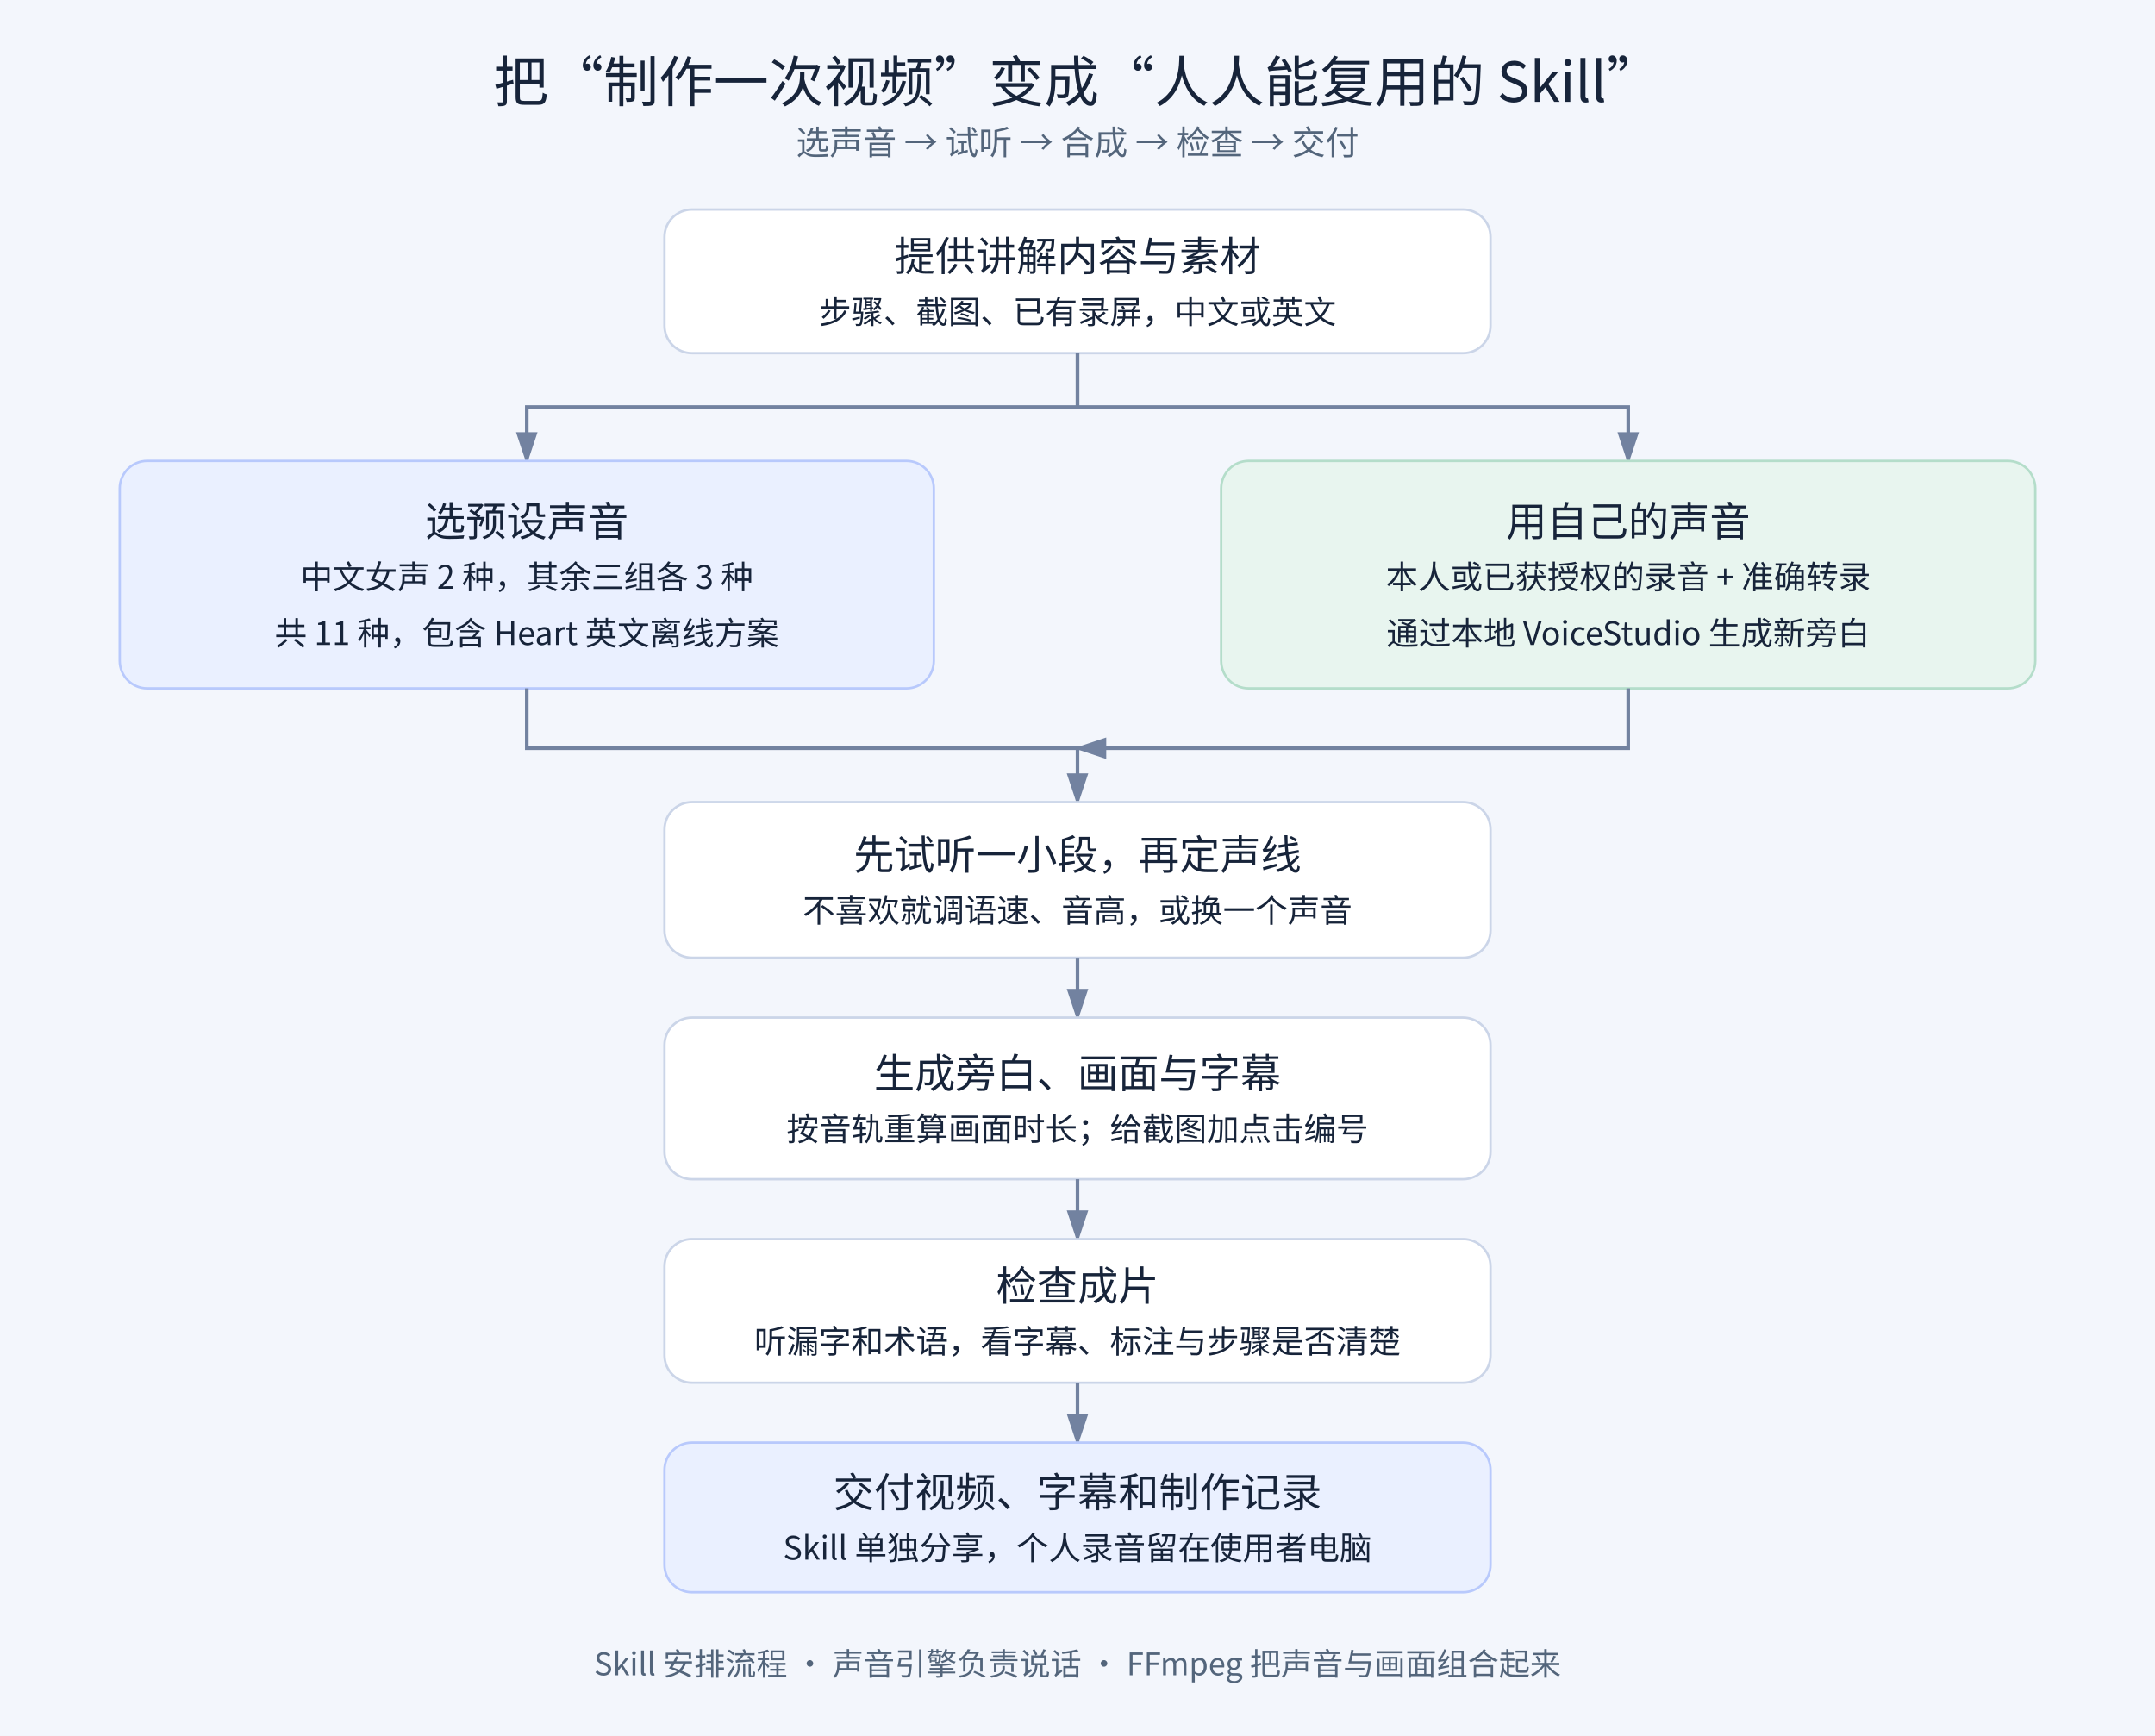
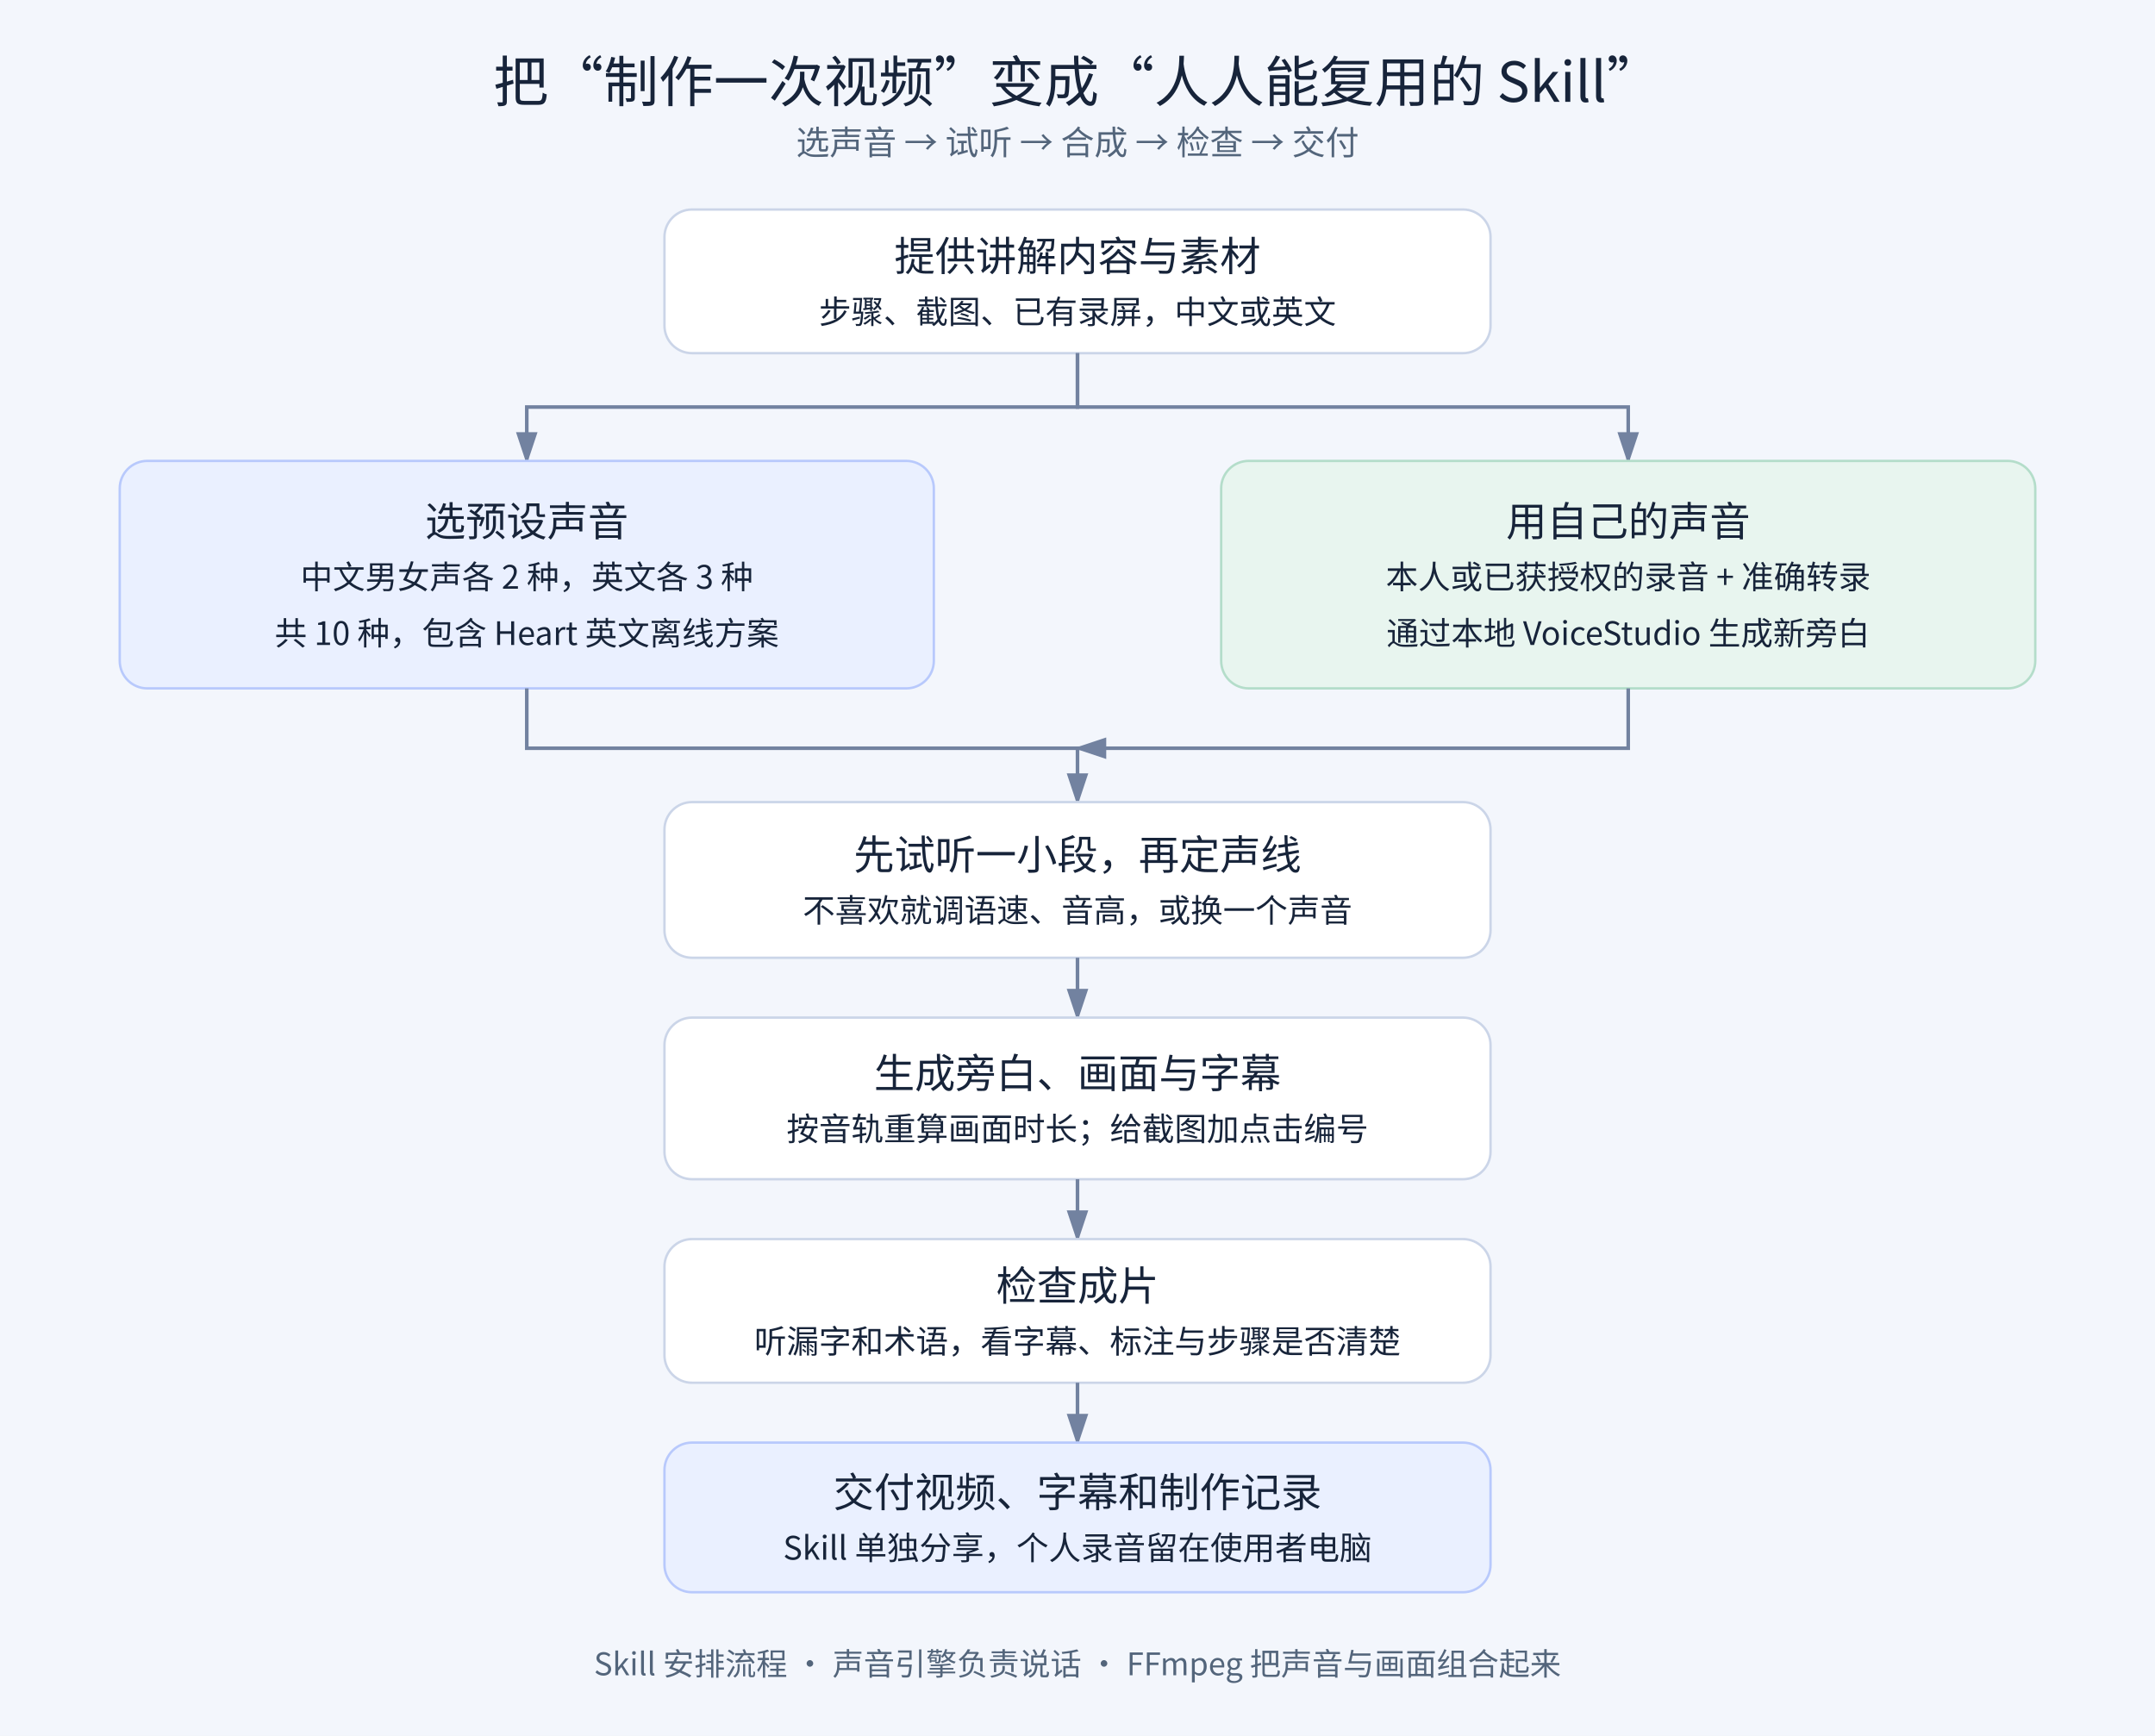
<svg xmlns="http://www.w3.org/2000/svg" width="1800" height="1450" viewBox="0 0 1800 1450">
  <defs>
    <marker id="arrow" markerWidth="10" markerHeight="10" refX="8" refY="3" orient="auto">
      <path d="M0,0 L0,6 L9,3 z" fill="#7282a0" />
    </marker>
  </defs>
  <rect width="1800" height="1450" fill="#f3f6fc" />
  <text x="900" y="65" font-family="PingFang SC,Noto Sans CJK SC,sans-serif" font-size="46" fill="#17243a" text-anchor="middle" dominant-baseline="central">把“制作一次视频”变成“人人能复用的 Skill”</text>
  <text x="900" y="117" font-family="PingFang SC,Noto Sans CJK SC,sans-serif" font-size="28" fill="#53657b" text-anchor="middle" dominant-baseline="central">选声音 → 试听 → 合成 → 检查 → 交付</text>
  <rect x="555" y="175" width="690" height="120" rx="23" fill="#ffffff" stroke="#cbd5e8" stroke-width="2" />
  <text x="900.0" y="211.5" font-family="PingFang SC,Noto Sans CJK SC,sans-serif" font-size="34" fill="#17243a" text-anchor="middle" dominant-baseline="central">提供讲解内容与素材</text>
  <text x="900.0" y="258.5" font-family="PingFang SC,Noto Sans CJK SC,sans-serif" font-size="27" fill="#17243a" text-anchor="middle" dominant-baseline="central">步骤、截图、已有录屏，中文或英文</text>
  <polyline points="900,295 900,340 440,340 440,385" fill="none" stroke="#7282a0" stroke-width="3" marker-end="url(#arrow)" />
  <polyline points="900,295 900,340 1360,340 1360,385" fill="none" stroke="#7282a0" stroke-width="3" marker-end="url(#arrow)" />
  <rect x="100" y="385" width="680" height="190" rx="23" fill="#eaf0ff" stroke="#b8c9fc" stroke-width="2" />
  <text x="440.0" y="433.0" font-family="PingFang SC,Noto Sans CJK SC,sans-serif" font-size="34" fill="#17243a" text-anchor="middle" dominant-baseline="central">选预设声音</text>
-   <text x="440.0" y="480.0" font-family="PingFang SC,Noto Sans CJK SC,sans-serif" font-size="27" fill="#17243a" text-anchor="middle" dominant-baseline="central">中文女声 2 种，其余三组各 3 种</text>
-   <text x="440.0" y="527.0" font-family="PingFang SC,Noto Sans CJK SC,sans-serif" font-size="27" fill="#17243a" text-anchor="middle" dominant-baseline="central">共 11 种，包含 Heart 英文离线方案</text>
+   <text x="440.0" y="480.0" font-family="PingFang SC,Noto Sans CJK SC,sans-serif" font-size="27" fill="#17243a" text-anchor="middle" dominant-baseline="central">中文男女声各 2 种，英文各 3 种</text>
+   <text x="440.0" y="527.0" font-family="PingFang SC,Noto Sans CJK SC,sans-serif" font-size="27" fill="#17243a" text-anchor="middle" dominant-baseline="central">共 10 种，包含 Heart 英文离线方案</text>
  <rect x="1020" y="385" width="680" height="190" rx="23" fill="#e8f5ef" stroke="#b4ddca" stroke-width="2" />
  <text x="1360.0" y="433.0" font-family="PingFang SC,Noto Sans CJK SC,sans-serif" font-size="34" fill="#17243a" text-anchor="middle" dominant-baseline="central">用自己的声音</text>
  <text x="1360.0" y="480.0" font-family="PingFang SC,Noto Sans CJK SC,sans-serif" font-size="27" fill="#17243a" text-anchor="middle" dominant-baseline="central">本人或已获授权的录音 + 准确转录</text>
  <text x="1360.0" y="527.0" font-family="PingFang SC,Noto Sans CJK SC,sans-serif" font-size="27" fill="#17243a" text-anchor="middle" dominant-baseline="central">通过本地 VoiceStudio 生成新旁白</text>
  <polyline points="440,575 440,625 900,625 900,670" fill="none" stroke="#7282a0" stroke-width="3" marker-end="url(#arrow)" />
  <polyline points="1360,575 1360,625 900,625" fill="none" stroke="#7282a0" stroke-width="3" marker-end="url(#arrow)" />
  <rect x="555" y="670" width="690" height="130" rx="23" fill="#ffffff" stroke="#cbd5e8" stroke-width="2" />
  <text x="900.0" y="711.5" font-family="PingFang SC,Noto Sans CJK SC,sans-serif" font-size="34" fill="#17243a" text-anchor="middle" dominant-baseline="central">先试听一小段，再定声线</text>
  <text x="900.0" y="758.5" font-family="PingFang SC,Noto Sans CJK SC,sans-serif" font-size="27" fill="#17243a" text-anchor="middle" dominant-baseline="central">不喜欢就调语速、音高，或换一个声音</text>
  <polyline points="900,800 900,850" fill="none" stroke="#7282a0" stroke-width="3" marker-end="url(#arrow)" />
  <rect x="555" y="850" width="690" height="135" rx="23" fill="#ffffff" stroke="#cbd5e8" stroke-width="2" />
  <text x="900.0" y="894.0" font-family="PingFang SC,Noto Sans CJK SC,sans-serif" font-size="34" fill="#17243a" text-anchor="middle" dominant-baseline="central">生成旁白、画面与字幕</text>
  <text x="900.0" y="941.0" font-family="PingFang SC,Noto Sans CJK SC,sans-serif" font-size="27" fill="#17243a" text-anchor="middle" dominant-baseline="central">按音轨重算画面时长；给截图加点击编号</text>
  <polyline points="900,985 900,1035" fill="none" stroke="#7282a0" stroke-width="3" marker-end="url(#arrow)" />
  <rect x="555" y="1035" width="690" height="120" rx="23" fill="#ffffff" stroke="#cbd5e8" stroke-width="2" />
  <text x="900.0" y="1071.5" font-family="PingFang SC,Noto Sans CJK SC,sans-serif" font-size="34" fill="#17243a" text-anchor="middle" dominant-baseline="central">检查成片</text>
  <text x="900.0" y="1118.5" font-family="PingFang SC,Noto Sans CJK SC,sans-serif" font-size="27" fill="#17243a" text-anchor="middle" dominant-baseline="central">听漏字和术语，看字幕、标注与步骤是否清楚</text>
  <polyline points="900,1155 900,1205" fill="none" stroke="#7282a0" stroke-width="3" marker-end="url(#arrow)" />
  <rect x="555" y="1205" width="690" height="125" rx="23" fill="#eaf0ff" stroke="#b8c9fc" stroke-width="2" />
  <text x="900.0" y="1244.0" font-family="PingFang SC,Noto Sans CJK SC,sans-serif" font-size="34" fill="#17243a" text-anchor="middle" dominant-baseline="central">交付视频、字幕和制作记录</text>
  <text x="900.0" y="1291.0" font-family="PingFang SC,Noto Sans CJK SC,sans-serif" font-size="27" fill="#17243a" text-anchor="middle" dominant-baseline="central">Skill 单独分享，个人录音留在使用者电脑</text>
  <text x="900" y="1388" font-family="PingFang SC,Noto Sans CJK SC,sans-serif" font-size="26" fill="#53657b" text-anchor="middle" dominant-baseline="central">Skill 安排流程 · 声音引擎负责说话 · FFmpeg 把声音与画面组合起来</text>
</svg>
